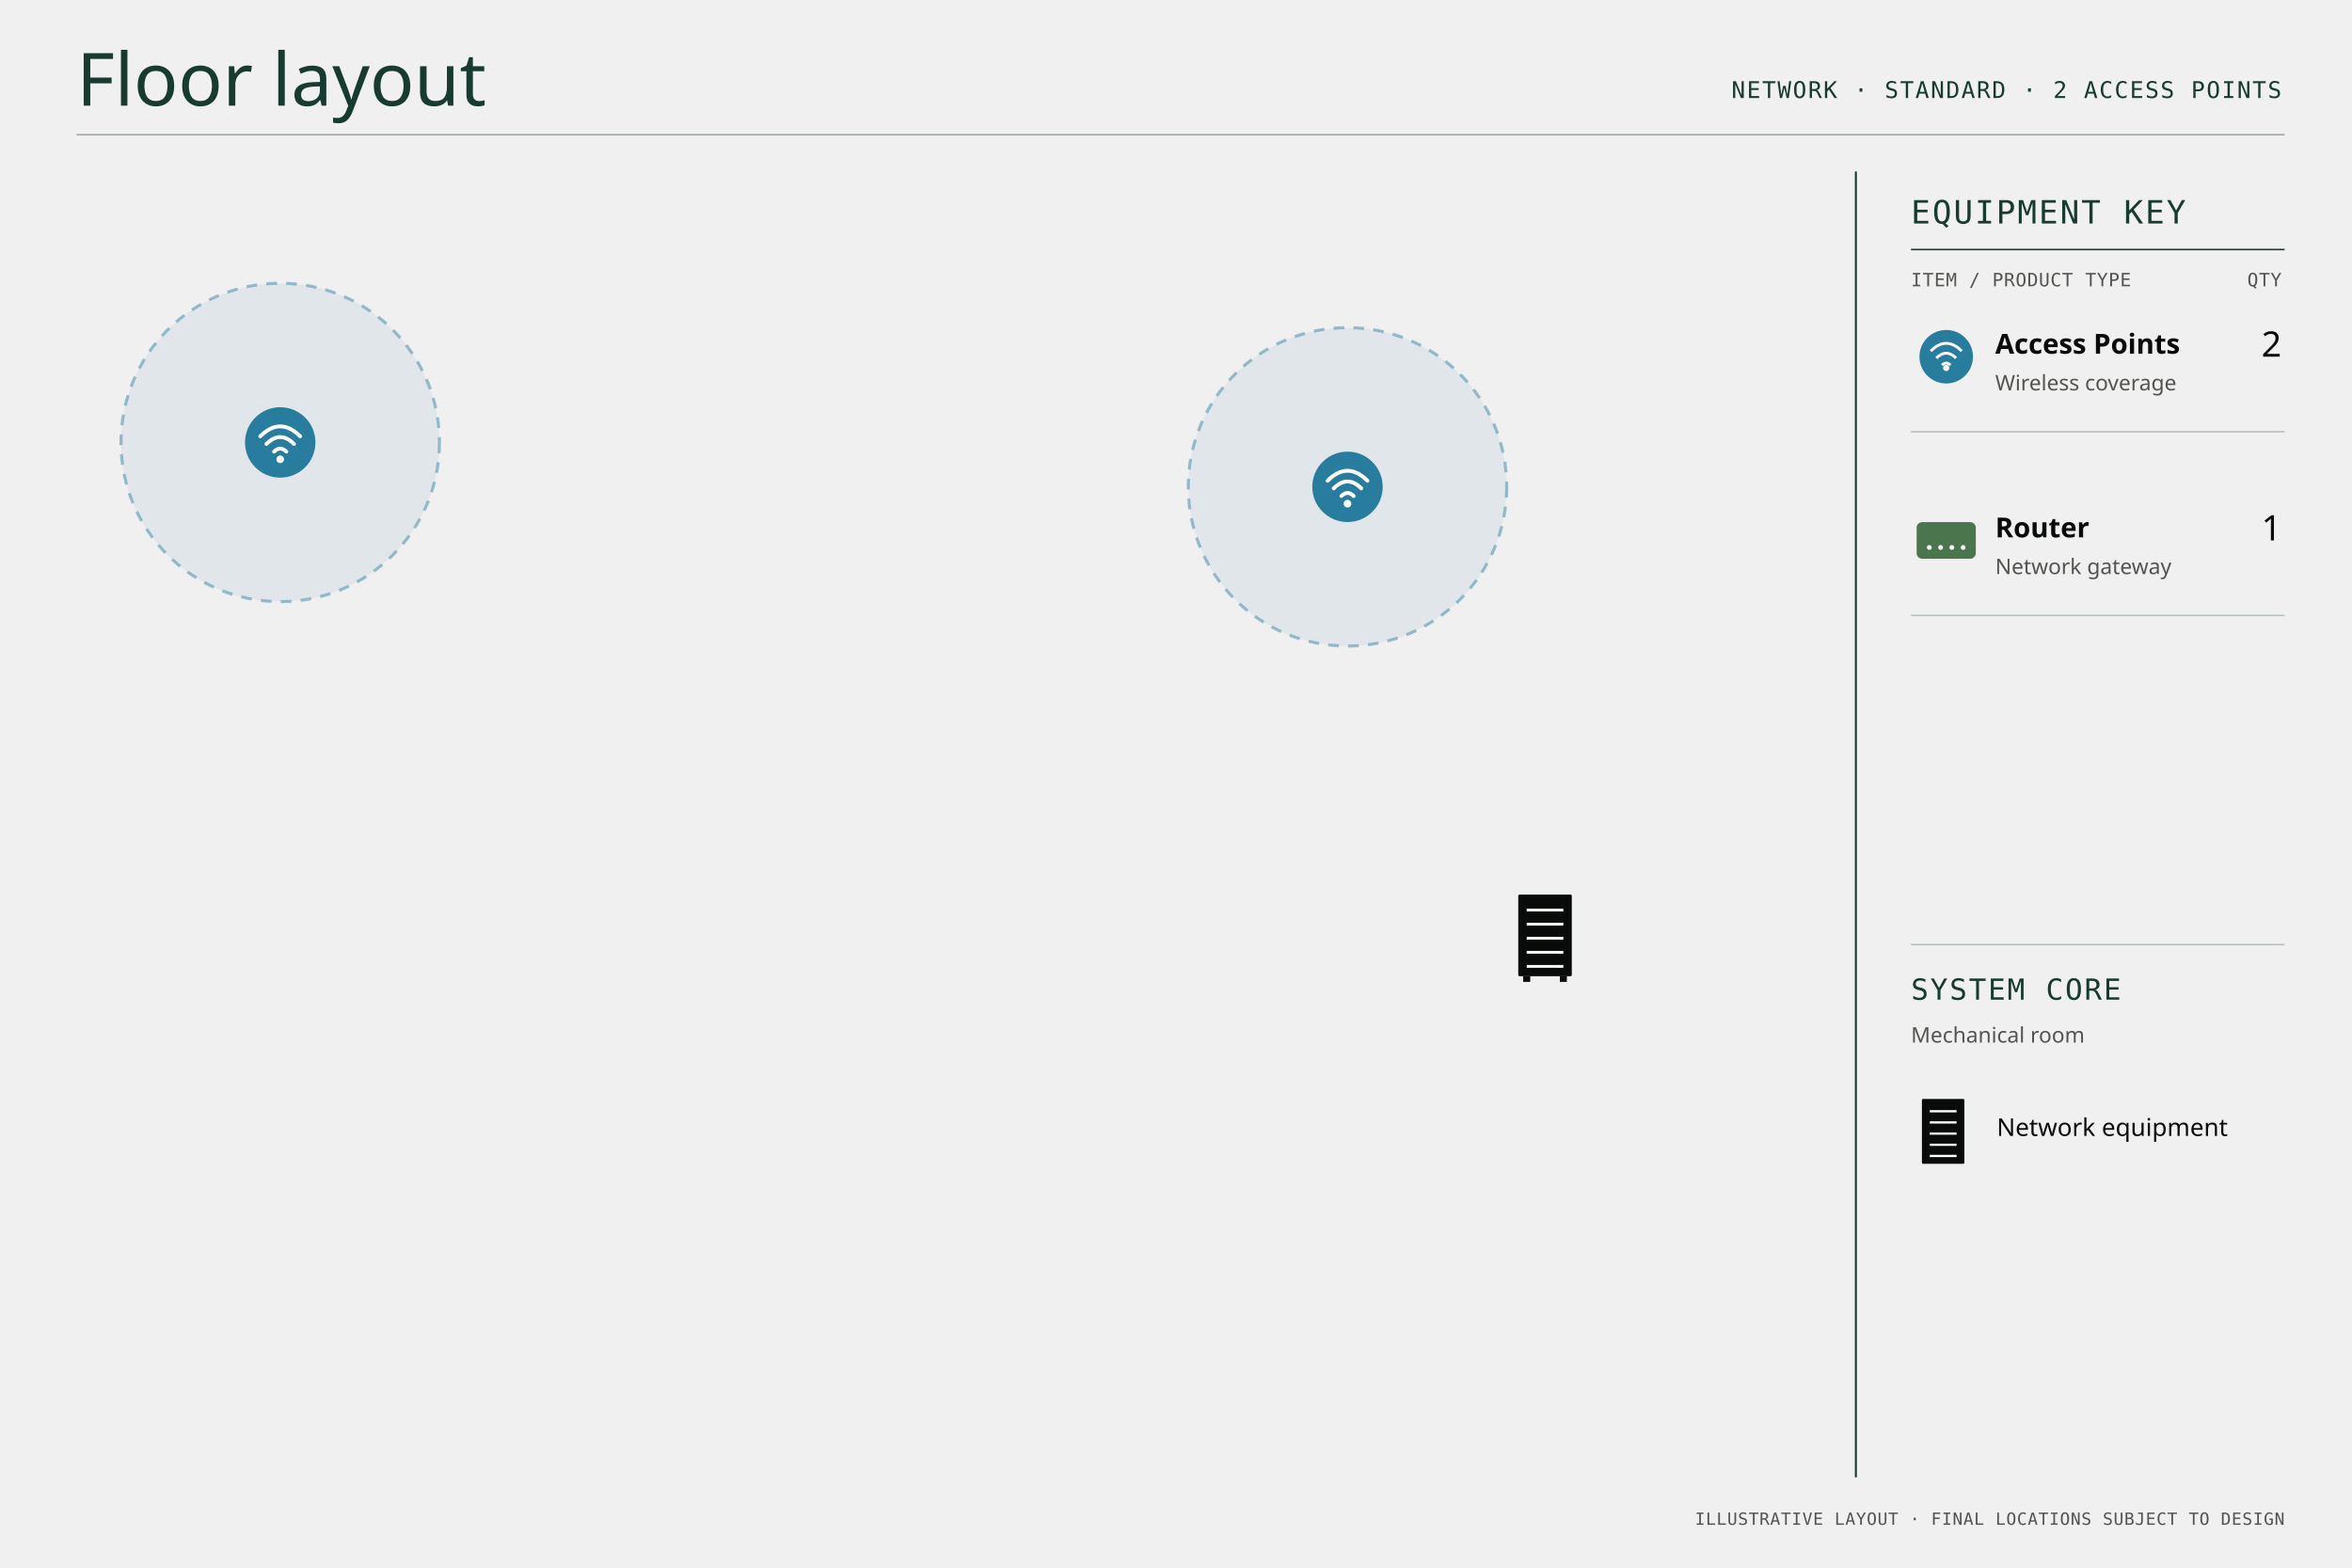
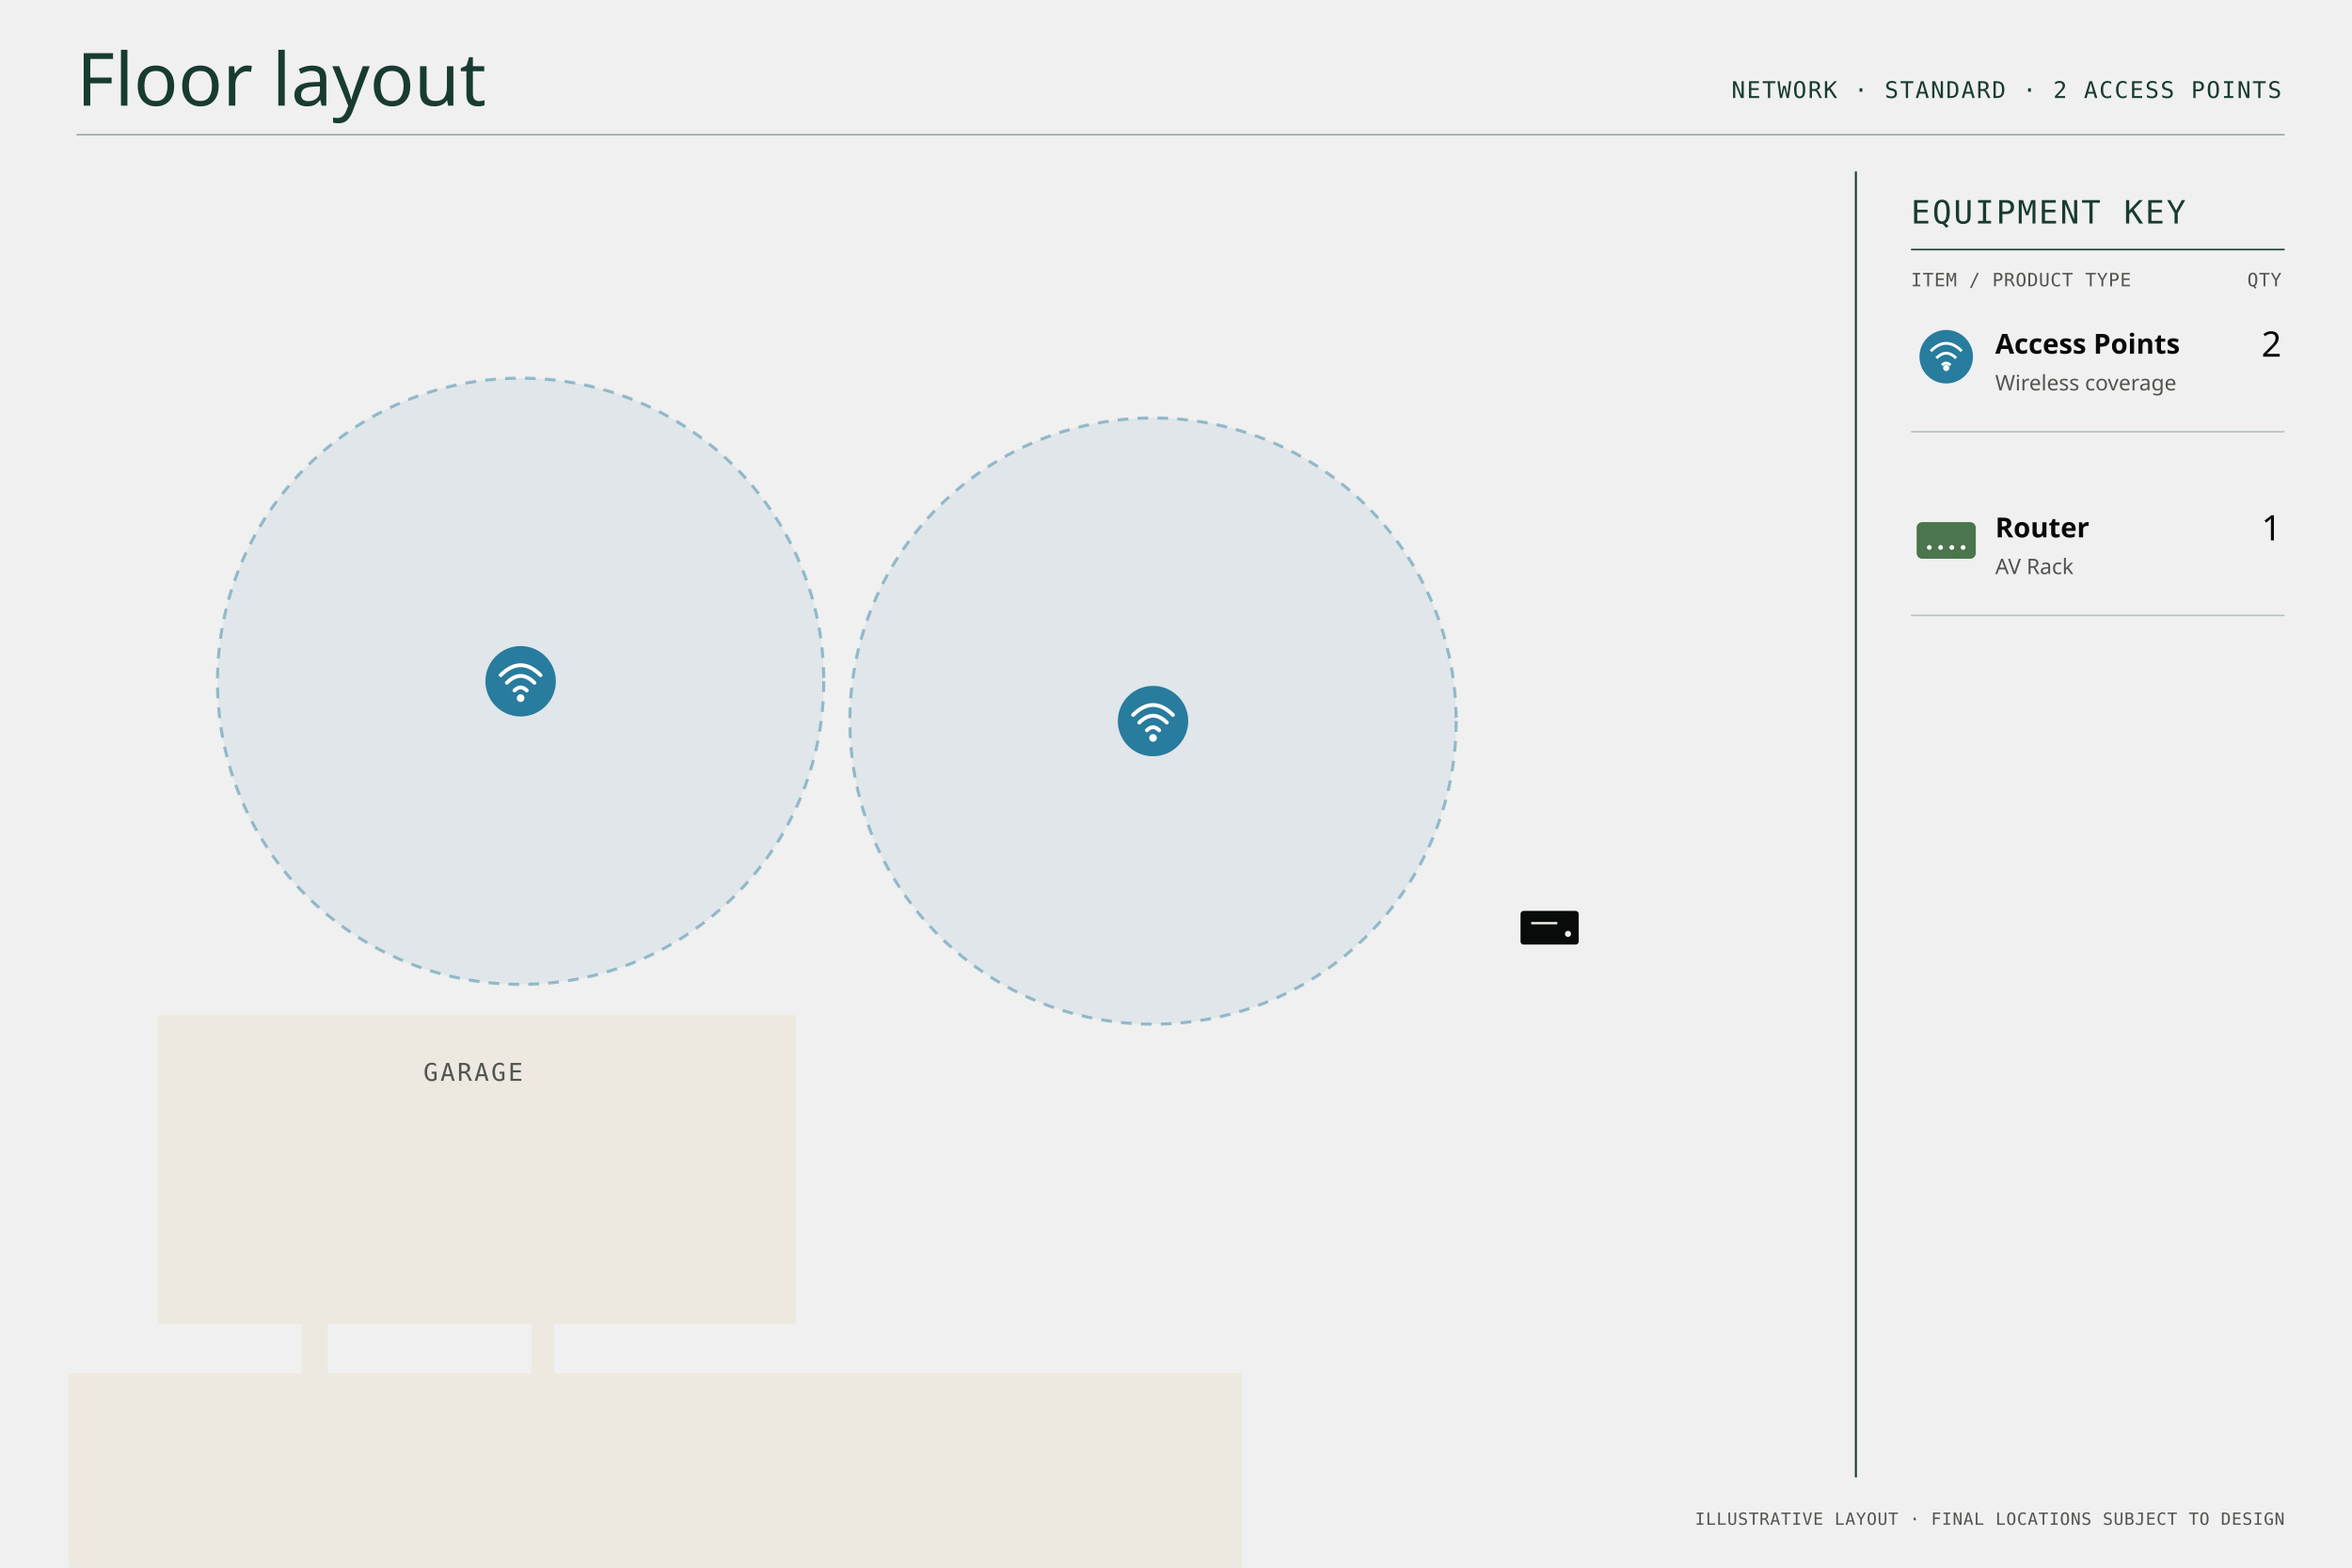
<svg xmlns="http://www.w3.org/2000/svg" viewBox="0 0 1536 1024" width="1536" height="1024" role="img" aria-label="Network Standard floor layout and equipment key">
  <text x="50" y="69" fill="#183B31" font-family="Schibsted Grotesk,sans-serif" font-size="48">Floor layout</text>
  <text x="1490" y="64" fill="#183B31" font-family="IBM Plex Mono,monospace" font-size="15" letter-spacing=".065em" text-anchor="end">NETWORK · STANDARD · 2 ACCESS POINTS</text>
  <line x1="50" y1="88" x2="1492" y2="88" stroke="#9DA7A3" stroke-width="1" />
-   <circle cx="880" cy="318" r="104" fill="#287C9E" fill-opacity=".08" stroke="#287C9E" stroke-opacity=".45" stroke-width="2" stroke-dasharray="7 6" />
-   <g transform="translate(880,318)">
+   <g data-pradera-architectural-cleanup="garage">
+     <rect x="103" y="663" width="417" height="202" fill="#EDE9E0" />
+     <rect x="197" y="865" width="17" height="32" fill="#EDE9E0" />
+     <rect x="347" y="865" width="15" height="32" fill="#EDE9E0" />
+     <rect x="45" y="897" width="766" height="127" fill="#EDE9E0" />
+     <text x="309" y="706" font-family="IBM Plex Mono,monospace" font-size="16" font-weight="500" letter-spacing=".09em" fill="#51544F" text-anchor="middle">GARAGE</text>
+   </g>
+   <circle cx="753" cy="471" r="198" fill="#287C9E" fill-opacity=".08" stroke="#287C9E" stroke-opacity=".45" stroke-width="2" stroke-dasharray="7 6" />
+   <g transform="translate(753,471)">
    <circle r="23" fill="#287C9E" />
    <path d="M-13 -4q13 -13 26 0M-9 1q9 -9 18 0M-4 6q4 -4 8 0" fill="none" stroke="white" stroke-width="2.5" stroke-linecap="round" />
    <circle cy="11" r="2.5" fill="white" />
  </g>
-   <circle cx="183" cy="289" r="104" fill="#287C9E" fill-opacity=".08" stroke="#287C9E" stroke-opacity=".45" stroke-width="2" stroke-dasharray="7 6" />
-   <g transform="translate(183,289)">
+   <circle cx="340" cy="445" r="198" fill="#287C9E" fill-opacity=".08" stroke="#287C9E" stroke-opacity=".45" stroke-width="2" stroke-dasharray="7 6" />
+   <g transform="translate(340,445)">
    <circle r="23" fill="#287C9E" />
    <path d="M-13 -4q13 -13 26 0M-9 1q9 -9 18 0M-4 6q4 -4 8 0" fill="none" stroke="white" stroke-width="2.5" stroke-linecap="round" />
    <circle cy="11" r="2.5" fill="white" />
  </g>
-   <g transform="translate(1009,611) scale(0.92)">
-     <rect x="-19" y="-29" width="38" height="58" rx="1" fill="#090B0A" />
-     <path d="M-13 -18h26M-13 -8h26M-13 2h26M-13 12h26M-13 22h26" stroke="#FAFBF7" stroke-width="2" />
-     <path d="M-13 29v4m26 -4v4" stroke="#090B0A" stroke-width="5" />
+   <g transform="translate(1012,606)" aria-label="router in mechanical room">
+     <rect x="-19" y="-11" width="38" height="22" rx="2" fill="#090B0A" />
+     <path d="M-12 -3H5" stroke="#F1F0EB" stroke-width="1.5" />
+     <circle cx="12" cy="4" r="2" fill="#F1F0EB" />
  </g>
  <line x1="1212" y1="112" x2="1212" y2="965" stroke="#183B31" stroke-width="1.3" />
  <text x="1248" y="146" fill="#183B31" font-family="IBM Plex Mono,monospace" font-size="21" letter-spacing=".06em">EQUIPMENT KEY</text>
  <line x1="1248" y1="163" x2="1492" y2="163" stroke="#183B31" stroke-width="1" />
  <text x="1248" y="187" fill="#51544F" font-family="IBM Plex Mono,monospace" font-size="12" letter-spacing=".03em">ITEM / PRODUCT TYPE</text>
  <text x="1490" y="187" fill="#51544F" font-family="IBM Plex Mono,monospace" font-size="12" letter-spacing=".03em" text-anchor="end">QTY</text>
  <g transform="translate(1271,233) scale(0.92)">
    <circle r="19" fill="#287C9E" />
    <path d="M-11 -4q11 -11 22 0M-7 1q7 -7 14 0M-3 6q3 -3 6 0" fill="none" stroke="white" stroke-width="2" />
    <circle cy="8" r="2.2" fill="white" />
  </g>
  <text x="1303" y="231" fill="#090B0A" font-family="Instrument Sans,sans-serif" font-size="18" font-weight="600">Access Points</text>
  <text x="1303" y="255" fill="#51544F" font-family="Instrument Sans,sans-serif" font-size="14">Wireless coverage</text>
  <text x="1490" y="233" fill="#090B0A" font-family="Instrument Sans,sans-serif" font-size="23" text-anchor="end">2</text>
  <line x1="1248" y1="282" x2="1492" y2="282" stroke="#B8C1BC" stroke-width="1" />
  <g transform="translate(1271,353) scale(0.92)">
    <rect x="-21" y="-13" width="42" height="26" rx="4" fill="#4B754D" />
    <circle cx="-12" cy="5" r="1.7" fill="white" />
    <circle cx="-4" cy="5" r="1.7" fill="white" />
    <circle cx="4" cy="5" r="1.7" fill="white" />
    <circle cx="12" cy="5" r="1.7" fill="white" />
  </g>
  <text x="1303" y="351" fill="#090B0A" font-family="Instrument Sans,sans-serif" font-size="18" font-weight="600">Router</text>
-   <text x="1303" y="375" fill="#51544F" font-family="Instrument Sans,sans-serif" font-size="14">Network gateway</text>
+   <text x="1303" y="375" fill="#51544F" font-family="Instrument Sans,sans-serif" font-size="14">AV Rack</text>
  <text x="1490" y="353" fill="#090B0A" font-family="Instrument Sans,sans-serif" font-size="23" text-anchor="end">1</text>
  <line x1="1248" y1="402" x2="1492" y2="402" stroke="#B8C1BC" stroke-width="1" />
-   <line x1="1248" y1="617" x2="1492" y2="617" stroke="#B8C1BC" stroke-width="1" />
-   <text x="1248" y="653" fill="#183B31" font-family="IBM Plex Mono,monospace" font-size="19" letter-spacing=".06em">SYSTEM CORE</text>
-   <text x="1248" y="681" fill="#51544F" font-family="Instrument Sans,sans-serif" font-size="14">Mechanical room</text>
-   <g transform="translate(1269,739) scale(.73)">
-     <rect x="-19" y="-29" width="38" height="58" rx="1" fill="#090B0A" />
-     <line x1="-12" y1="-18" x2="12" y2="-18" stroke="white" stroke-width="2" />
-     <line x1="-12" y1="-8" x2="12" y2="-8" stroke="white" stroke-width="2" />
-     <line x1="-12" y1="2" x2="12" y2="2" stroke="white" stroke-width="2" />
-     <line x1="-12" y1="12" x2="12" y2="12" stroke="white" stroke-width="2" />
-     <line x1="-12" y1="22" x2="12" y2="22" stroke="white" stroke-width="2" />
-   </g>
-   <text x="1304" y="742" fill="#090B0A" font-family="Instrument Sans,sans-serif" font-size="16">Network equipment</text>
  <text x="1492" y="996" fill="#51544F" font-family="IBM Plex Mono,monospace" font-size="11" letter-spacing=".035em" text-anchor="end">ILLUSTRATIVE LAYOUT · FINAL LOCATIONS SUBJECT TO DESIGN</text>
</svg>
